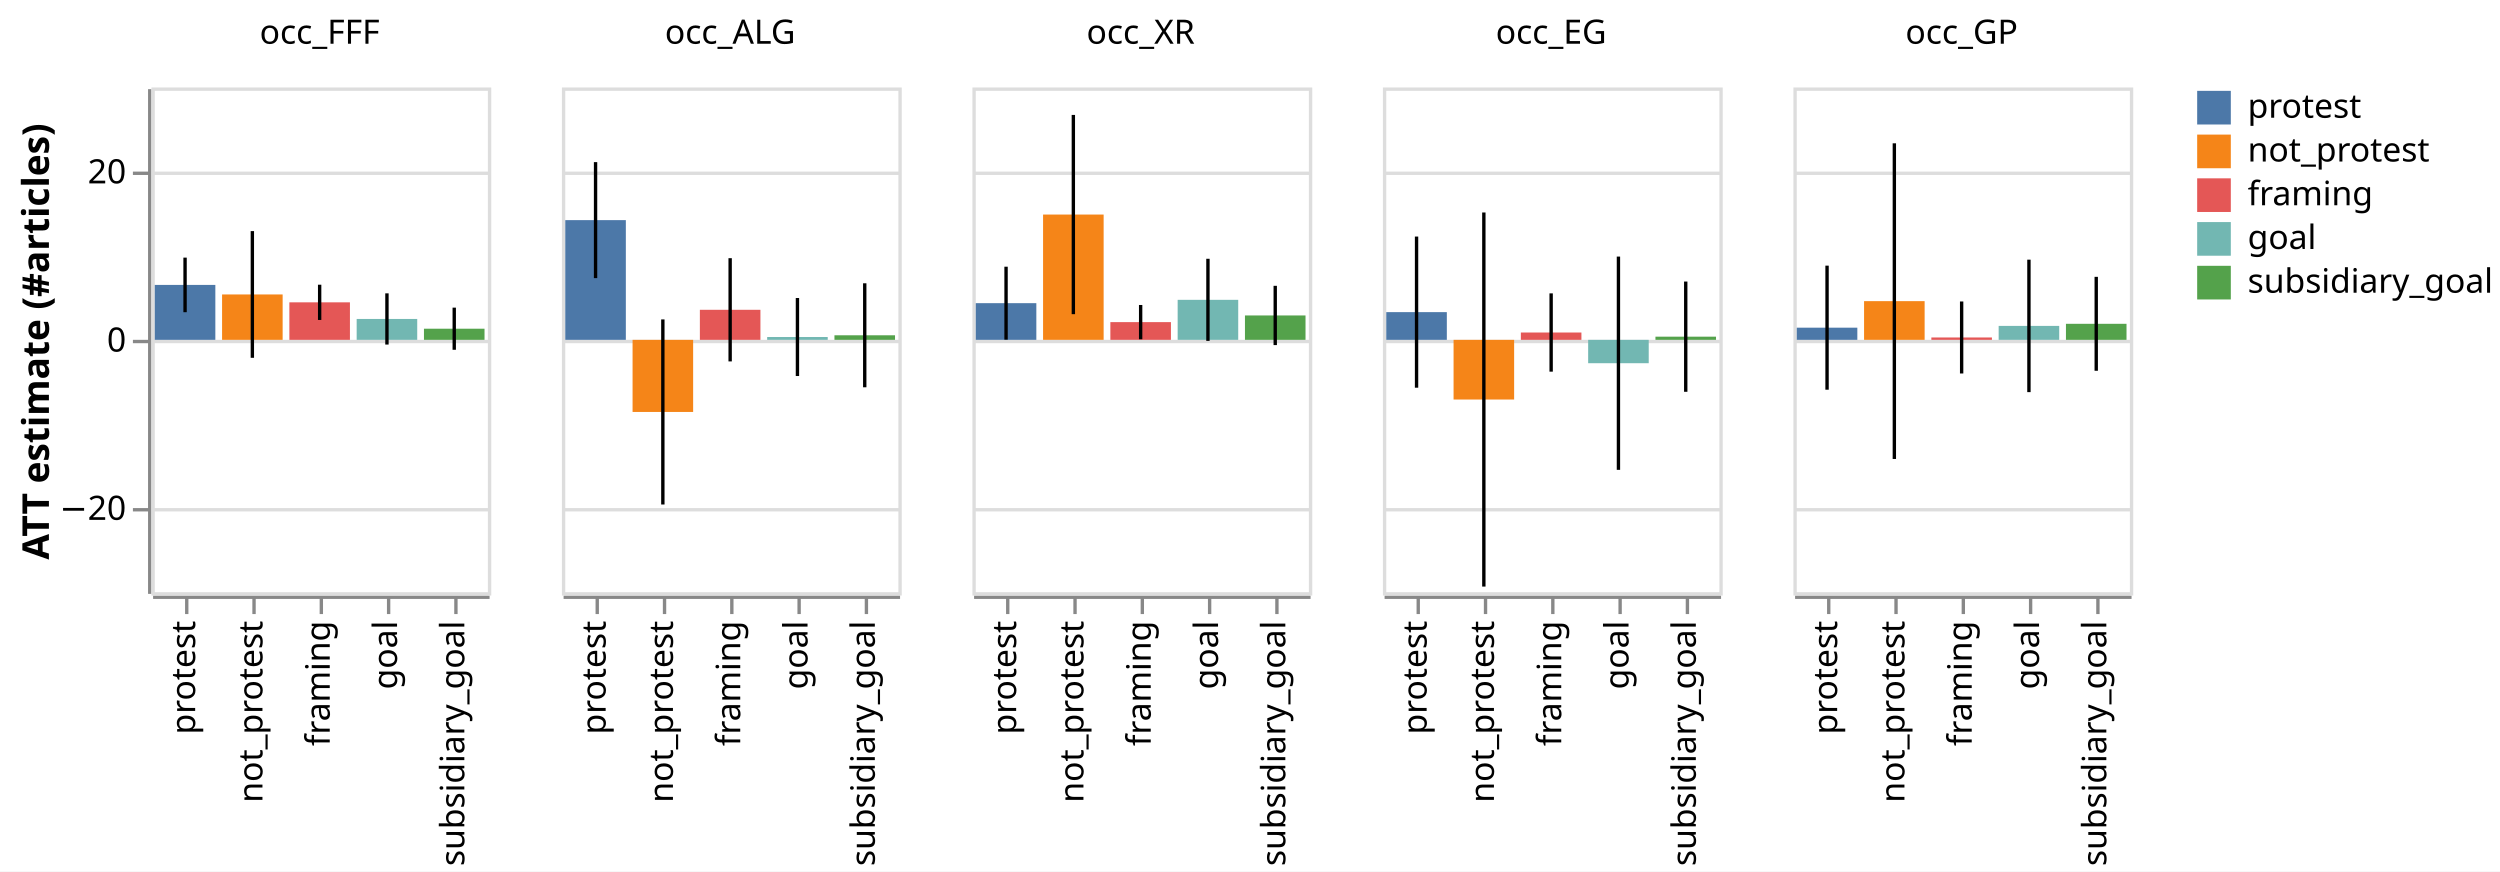
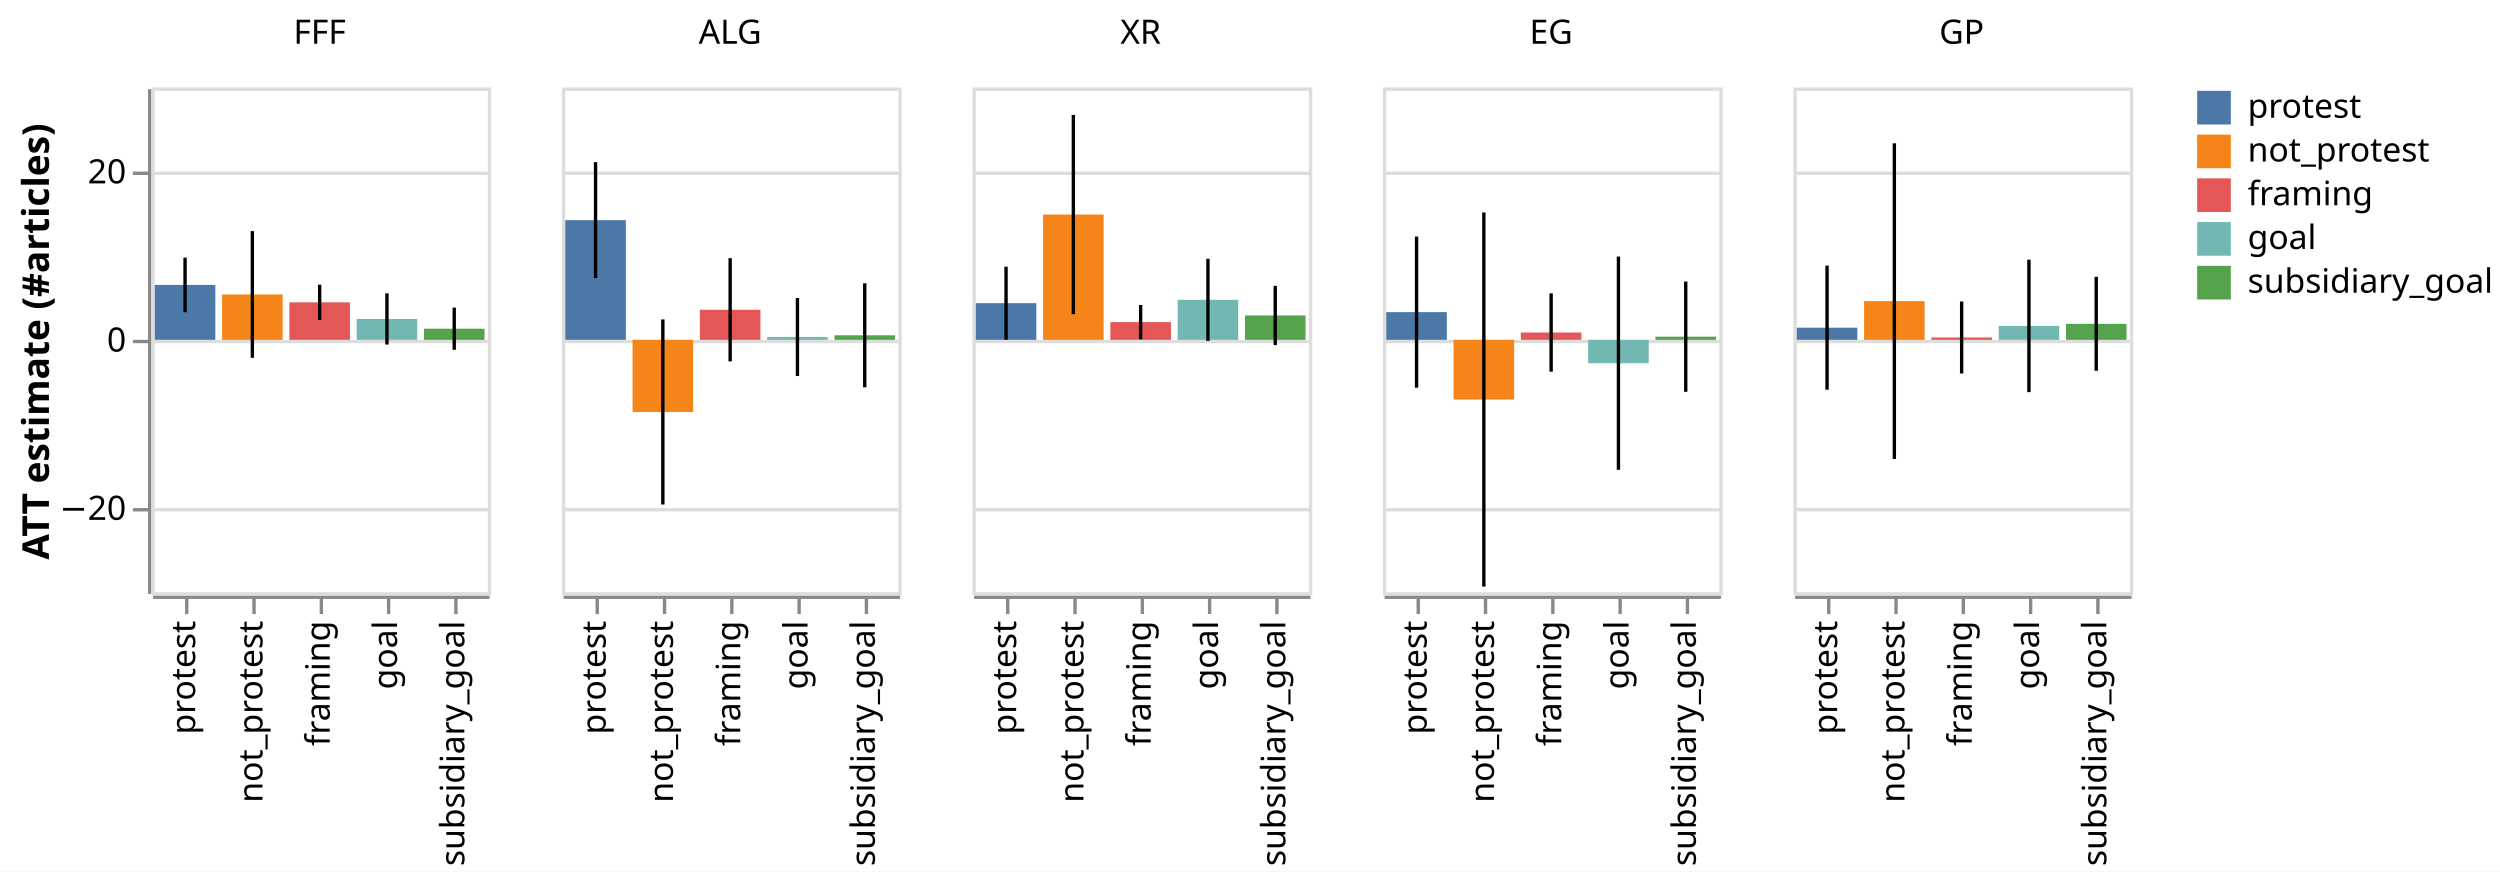
<svg xmlns="http://www.w3.org/2000/svg" version="1.1" class="marks" width="743" height="259" viewBox="0 0 743 259">
  <rect width="743" height="259" fill="white" />
  <g fill="none" stroke-miterlimit="10" transform="translate(45,26)">
    <g class="mark-group role-frame root" role="graphics-object" aria-roledescription="group mark container">
      <g transform="translate(0,0)">
        <path class="background" aria-hidden="true" d="M0,0h0v0h0Z" />
        <g>
          <g class="mark-group role-row-header row_header" role="graphics-object" aria-roledescription="group mark container">
            <g transform="translate(-1,0)">
              <path class="background" aria-hidden="true" d="M0,0h0v150h0Z" />
              <g>
                <g class="mark-group role-axis" role="graphics-symbol" aria-roledescription="axis" aria-label="Y-axis titled 'ATT estimate (#articles)' for a linear scale with values from −30 to 30">
                  <g transform="translate(0.5,0.5)">
                    <path class="background" aria-hidden="true" d="M0,0h0v0h0Z" pointer-events="none" />
                    <g>
                      <g class="mark-rule role-axis-tick" pointer-events="none">
                        <line transform="translate(0,125)" x2="-5" y2="0" stroke="#888" stroke-width="1" opacity="1" />
                        <line transform="translate(0,75)" x2="-5" y2="0" stroke="#888" stroke-width="1" opacity="1" />
                        <line transform="translate(0,25)" x2="-5" y2="0" stroke="#888" stroke-width="1" opacity="1" />
                      </g>
                      <g class="mark-text role-axis-label" pointer-events="none">
                        <text text-anchor="end" transform="translate(-7,128)" font-family="sans-serif" font-size="10px" fill="#000" opacity="1">−20</text>
                        <text text-anchor="end" transform="translate(-7,78)" font-family="sans-serif" font-size="10px" fill="#000" opacity="1">0</text>
                        <text text-anchor="end" transform="translate(-7,28)" font-family="sans-serif" font-size="10px" fill="#000" opacity="1">20</text>
                      </g>
                      <g class="mark-rule role-axis-domain" pointer-events="none">
                        <line transform="translate(0,150)" x2="0" y2="-150" stroke="#888" stroke-width="1" opacity="1" />
                      </g>
                      <g class="mark-text role-axis-title" pointer-events="none">
                        <text text-anchor="middle" transform="translate(-27.96289,75) rotate(-90) translate(0,-2)" font-family="sans-serif" font-size="11px" font-weight="bold" fill="#000" opacity="1">ATT estimate (#articles)</text>
                      </g>
                    </g>
                    <path class="foreground" aria-hidden="true" d="" pointer-events="none" display="none" />
                  </g>
                </g>
              </g>
              <path class="foreground" aria-hidden="true" d="" display="none" />
            </g>
          </g>
          <g class="mark-group role-column-header column_header" role="graphics-object" aria-roledescription="group mark container">
            <g transform="translate(0,-1)">
              <path class="background" aria-hidden="true" d="M0,0h100v0h-100Z" />
              <g>
                <g class="mark-group role-title">
                  <g transform="translate(50,-20)">
                    <path class="background" aria-hidden="true" d="M0,0h0v0h0Z" pointer-events="none" />
                    <g>
-                       <g class="mark-text role-title-text" role="graphics-symbol" aria-roledescription="title" aria-label="Title text 'occ_FFF'" pointer-events="none">
-                         <text text-anchor="middle" transform="translate(0,8)" font-family="sans-serif" font-size="10px" fill="#000" opacity="1">occ_FFF</text>
+                       <g class="mark-text role-title-text" role="graphics-symbol" aria-roledescription="title" aria-label="Title text 'FFF'" pointer-events="none">
+                         <text text-anchor="middle" transform="translate(0,8)" font-family="sans-serif" font-size="10px" fill="#000" opacity="1">FFF</text>
                      </g>
                    </g>
                    <path class="foreground" aria-hidden="true" d="" pointer-events="none" display="none" />
                  </g>
                </g>
              </g>
              <path class="foreground" aria-hidden="true" d="" display="none" />
            </g>
            <g transform="translate(122,-1)">
              <path class="background" aria-hidden="true" d="M0,0h100v0h-100Z" />
              <g>
                <g class="mark-group role-title">
                  <g transform="translate(50,-20)">
                    <path class="background" aria-hidden="true" d="M0,0h0v0h0Z" pointer-events="none" />
                    <g>
-                       <g class="mark-text role-title-text" role="graphics-symbol" aria-roledescription="title" aria-label="Title text 'occ_ALG'" pointer-events="none">
-                         <text text-anchor="middle" transform="translate(0,8)" font-family="sans-serif" font-size="10px" fill="#000" opacity="1">occ_ALG</text>
+                       <g class="mark-text role-title-text" role="graphics-symbol" aria-roledescription="title" aria-label="Title text 'ALG'" pointer-events="none">
+                         <text text-anchor="middle" transform="translate(0,8)" font-family="sans-serif" font-size="10px" fill="#000" opacity="1">ALG</text>
                      </g>
                    </g>
                    <path class="foreground" aria-hidden="true" d="" pointer-events="none" display="none" />
                  </g>
                </g>
              </g>
              <path class="foreground" aria-hidden="true" d="" display="none" />
            </g>
            <g transform="translate(244,-1)">
              <path class="background" aria-hidden="true" d="M0,0h100v0h-100Z" />
              <g>
                <g class="mark-group role-title">
                  <g transform="translate(50,-20)">
                    <path class="background" aria-hidden="true" d="M0,0h0v0h0Z" pointer-events="none" />
                    <g>
-                       <g class="mark-text role-title-text" role="graphics-symbol" aria-roledescription="title" aria-label="Title text 'occ_XR'" pointer-events="none">
-                         <text text-anchor="middle" transform="translate(0,8)" font-family="sans-serif" font-size="10px" fill="#000" opacity="1">occ_XR</text>
+                       <g class="mark-text role-title-text" role="graphics-symbol" aria-roledescription="title" aria-label="Title text 'XR'" pointer-events="none">
+                         <text text-anchor="middle" transform="translate(0,8)" font-family="sans-serif" font-size="10px" fill="#000" opacity="1">XR</text>
                      </g>
                    </g>
                    <path class="foreground" aria-hidden="true" d="" pointer-events="none" display="none" />
                  </g>
                </g>
              </g>
              <path class="foreground" aria-hidden="true" d="" display="none" />
            </g>
            <g transform="translate(366,-1)">
              <path class="background" aria-hidden="true" d="M0,0h100v0h-100Z" />
              <g>
                <g class="mark-group role-title">
                  <g transform="translate(50,-20)">
                    <path class="background" aria-hidden="true" d="M0,0h0v0h0Z" pointer-events="none" />
                    <g>
-                       <g class="mark-text role-title-text" role="graphics-symbol" aria-roledescription="title" aria-label="Title text 'occ_EG'" pointer-events="none">
-                         <text text-anchor="middle" transform="translate(0,8)" font-family="sans-serif" font-size="10px" fill="#000" opacity="1">occ_EG</text>
+                       <g class="mark-text role-title-text" role="graphics-symbol" aria-roledescription="title" aria-label="Title text 'EG'" pointer-events="none">
+                         <text text-anchor="middle" transform="translate(0,8)" font-family="sans-serif" font-size="10px" fill="#000" opacity="1">EG</text>
                      </g>
                    </g>
                    <path class="foreground" aria-hidden="true" d="" pointer-events="none" display="none" />
                  </g>
                </g>
              </g>
              <path class="foreground" aria-hidden="true" d="" display="none" />
            </g>
            <g transform="translate(488,-1)">
              <path class="background" aria-hidden="true" d="M0,0h100v0h-100Z" />
              <g>
                <g class="mark-group role-title">
                  <g transform="translate(50,-20)">
                    <path class="background" aria-hidden="true" d="M0,0h0v0h0Z" pointer-events="none" />
                    <g>
-                       <g class="mark-text role-title-text" role="graphics-symbol" aria-roledescription="title" aria-label="Title text 'occ_GP'" pointer-events="none">
-                         <text text-anchor="middle" transform="translate(0,8)" font-family="sans-serif" font-size="10px" fill="#000" opacity="1">occ_GP</text>
+                       <g class="mark-text role-title-text" role="graphics-symbol" aria-roledescription="title" aria-label="Title text 'GP'" pointer-events="none">
+                         <text text-anchor="middle" transform="translate(0,8)" font-family="sans-serif" font-size="10px" fill="#000" opacity="1">GP</text>
                      </g>
                    </g>
                    <path class="foreground" aria-hidden="true" d="" pointer-events="none" display="none" />
                  </g>
                </g>
              </g>
              <path class="foreground" aria-hidden="true" d="" display="none" />
            </g>
          </g>
          <g class="mark-group role-column-footer column_footer" role="graphics-object" aria-roledescription="group mark container">
            <g transform="translate(0,151)">
              <path class="background" aria-hidden="true" d="M0,0h100v0h-100Z" />
              <g>
                <g class="mark-group role-axis" role="graphics-symbol" aria-roledescription="axis" aria-label="X-axis for a discrete scale with 5 values: protest, not_protest, framing, goal, subsidiary_goal">
                  <g transform="translate(0.5,0.5)">
                    <path class="background" aria-hidden="true" d="M0,0h0v0h0Z" pointer-events="none" />
                    <g>
                      <g class="mark-rule role-axis-tick" pointer-events="none">
                        <line transform="translate(10,0)" x2="0" y2="5" stroke="#888" stroke-width="1" opacity="1" />
                        <line transform="translate(30,0)" x2="0" y2="5" stroke="#888" stroke-width="1" opacity="1" />
                        <line transform="translate(50,0)" x2="0" y2="5" stroke="#888" stroke-width="1" opacity="1" />
                        <line transform="translate(70,0)" x2="0" y2="5" stroke="#888" stroke-width="1" opacity="1" />
                        <line transform="translate(90,0)" x2="0" y2="5" stroke="#888" stroke-width="1" opacity="1" />
                      </g>
                      <g class="mark-text role-axis-label" pointer-events="none">
                        <text text-anchor="end" transform="translate(9.5,7) rotate(270) translate(0,3)" font-family="sans-serif" font-size="10px" fill="#000" opacity="1">protest</text>
                        <text text-anchor="end" transform="translate(29.5,7) rotate(270) translate(0,3)" font-family="sans-serif" font-size="10px" fill="#000" opacity="1">not_protest</text>
                        <text text-anchor="end" transform="translate(49.5,7) rotate(270) translate(0,3)" font-family="sans-serif" font-size="10px" fill="#000" opacity="1">framing</text>
                        <text text-anchor="end" transform="translate(69.5,7) rotate(270) translate(0,3)" font-family="sans-serif" font-size="10px" fill="#000" opacity="1">goal</text>
                        <text text-anchor="end" transform="translate(89.5,7) rotate(270) translate(0,3)" font-family="sans-serif" font-size="10px" fill="#000" opacity="1">subsidiary_goal</text>
                      </g>
                      <g class="mark-rule role-axis-domain" pointer-events="none">
                        <line transform="translate(0,0)" x2="100" y2="0" stroke="#888" stroke-width="1" opacity="1" />
                      </g>
                    </g>
                    <path class="foreground" aria-hidden="true" d="" pointer-events="none" display="none" />
                  </g>
                </g>
              </g>
              <path class="foreground" aria-hidden="true" d="" display="none" />
            </g>
            <g transform="translate(122,151)">
              <path class="background" aria-hidden="true" d="M0,0h100v0h-100Z" />
              <g>
                <g class="mark-group role-axis" role="graphics-symbol" aria-roledescription="axis" aria-label="X-axis for a discrete scale with 5 values: protest, not_protest, framing, goal, subsidiary_goal">
                  <g transform="translate(0.5,0.5)">
                    <path class="background" aria-hidden="true" d="M0,0h0v0h0Z" pointer-events="none" />
                    <g>
                      <g class="mark-rule role-axis-tick" pointer-events="none">
                        <line transform="translate(10,0)" x2="0" y2="5" stroke="#888" stroke-width="1" opacity="1" />
                        <line transform="translate(30,0)" x2="0" y2="5" stroke="#888" stroke-width="1" opacity="1" />
                        <line transform="translate(50,0)" x2="0" y2="5" stroke="#888" stroke-width="1" opacity="1" />
                        <line transform="translate(70,0)" x2="0" y2="5" stroke="#888" stroke-width="1" opacity="1" />
                        <line transform="translate(90,0)" x2="0" y2="5" stroke="#888" stroke-width="1" opacity="1" />
                      </g>
                      <g class="mark-text role-axis-label" pointer-events="none">
                        <text text-anchor="end" transform="translate(9.5,7) rotate(270) translate(0,3)" font-family="sans-serif" font-size="10px" fill="#000" opacity="1">protest</text>
                        <text text-anchor="end" transform="translate(29.5,7) rotate(270) translate(0,3)" font-family="sans-serif" font-size="10px" fill="#000" opacity="1">not_protest</text>
                        <text text-anchor="end" transform="translate(49.5,7) rotate(270) translate(0,3)" font-family="sans-serif" font-size="10px" fill="#000" opacity="1">framing</text>
                        <text text-anchor="end" transform="translate(69.5,7) rotate(270) translate(0,3)" font-family="sans-serif" font-size="10px" fill="#000" opacity="1">goal</text>
                        <text text-anchor="end" transform="translate(89.5,7) rotate(270) translate(0,3)" font-family="sans-serif" font-size="10px" fill="#000" opacity="1">subsidiary_goal</text>
                      </g>
                      <g class="mark-rule role-axis-domain" pointer-events="none">
                        <line transform="translate(0,0)" x2="100" y2="0" stroke="#888" stroke-width="1" opacity="1" />
                      </g>
                    </g>
                    <path class="foreground" aria-hidden="true" d="" pointer-events="none" display="none" />
                  </g>
                </g>
              </g>
              <path class="foreground" aria-hidden="true" d="" display="none" />
            </g>
            <g transform="translate(244,151)">
              <path class="background" aria-hidden="true" d="M0,0h100v0h-100Z" />
              <g>
                <g class="mark-group role-axis" role="graphics-symbol" aria-roledescription="axis" aria-label="X-axis for a discrete scale with 5 values: protest, not_protest, framing, goal, subsidiary_goal">
                  <g transform="translate(0.5,0.5)">
                    <path class="background" aria-hidden="true" d="M0,0h0v0h0Z" pointer-events="none" />
                    <g>
                      <g class="mark-rule role-axis-tick" pointer-events="none">
                        <line transform="translate(10,0)" x2="0" y2="5" stroke="#888" stroke-width="1" opacity="1" />
                        <line transform="translate(30,0)" x2="0" y2="5" stroke="#888" stroke-width="1" opacity="1" />
                        <line transform="translate(50,0)" x2="0" y2="5" stroke="#888" stroke-width="1" opacity="1" />
                        <line transform="translate(70,0)" x2="0" y2="5" stroke="#888" stroke-width="1" opacity="1" />
                        <line transform="translate(90,0)" x2="0" y2="5" stroke="#888" stroke-width="1" opacity="1" />
                      </g>
                      <g class="mark-text role-axis-label" pointer-events="none">
                        <text text-anchor="end" transform="translate(9.5,7) rotate(270) translate(0,3)" font-family="sans-serif" font-size="10px" fill="#000" opacity="1">protest</text>
                        <text text-anchor="end" transform="translate(29.5,7) rotate(270) translate(0,3)" font-family="sans-serif" font-size="10px" fill="#000" opacity="1">not_protest</text>
                        <text text-anchor="end" transform="translate(49.5,7) rotate(270) translate(0,3)" font-family="sans-serif" font-size="10px" fill="#000" opacity="1">framing</text>
                        <text text-anchor="end" transform="translate(69.5,7) rotate(270) translate(0,3)" font-family="sans-serif" font-size="10px" fill="#000" opacity="1">goal</text>
                        <text text-anchor="end" transform="translate(89.5,7) rotate(270) translate(0,3)" font-family="sans-serif" font-size="10px" fill="#000" opacity="1">subsidiary_goal</text>
                      </g>
                      <g class="mark-rule role-axis-domain" pointer-events="none">
                        <line transform="translate(0,0)" x2="100" y2="0" stroke="#888" stroke-width="1" opacity="1" />
                      </g>
                    </g>
                    <path class="foreground" aria-hidden="true" d="" pointer-events="none" display="none" />
                  </g>
                </g>
              </g>
              <path class="foreground" aria-hidden="true" d="" display="none" />
            </g>
            <g transform="translate(366,151)">
              <path class="background" aria-hidden="true" d="M0,0h100v0h-100Z" />
              <g>
                <g class="mark-group role-axis" role="graphics-symbol" aria-roledescription="axis" aria-label="X-axis for a discrete scale with 5 values: protest, not_protest, framing, goal, subsidiary_goal">
                  <g transform="translate(0.5,0.5)">
                    <path class="background" aria-hidden="true" d="M0,0h0v0h0Z" pointer-events="none" />
                    <g>
                      <g class="mark-rule role-axis-tick" pointer-events="none">
                        <line transform="translate(10,0)" x2="0" y2="5" stroke="#888" stroke-width="1" opacity="1" />
                        <line transform="translate(30,0)" x2="0" y2="5" stroke="#888" stroke-width="1" opacity="1" />
                        <line transform="translate(50,0)" x2="0" y2="5" stroke="#888" stroke-width="1" opacity="1" />
                        <line transform="translate(70,0)" x2="0" y2="5" stroke="#888" stroke-width="1" opacity="1" />
                        <line transform="translate(90,0)" x2="0" y2="5" stroke="#888" stroke-width="1" opacity="1" />
                      </g>
                      <g class="mark-text role-axis-label" pointer-events="none">
                        <text text-anchor="end" transform="translate(9.5,7) rotate(270) translate(0,3)" font-family="sans-serif" font-size="10px" fill="#000" opacity="1">protest</text>
                        <text text-anchor="end" transform="translate(29.5,7) rotate(270) translate(0,3)" font-family="sans-serif" font-size="10px" fill="#000" opacity="1">not_protest</text>
                        <text text-anchor="end" transform="translate(49.5,7) rotate(270) translate(0,3)" font-family="sans-serif" font-size="10px" fill="#000" opacity="1">framing</text>
                        <text text-anchor="end" transform="translate(69.5,7) rotate(270) translate(0,3)" font-family="sans-serif" font-size="10px" fill="#000" opacity="1">goal</text>
                        <text text-anchor="end" transform="translate(89.5,7) rotate(270) translate(0,3)" font-family="sans-serif" font-size="10px" fill="#000" opacity="1">subsidiary_goal</text>
                      </g>
                      <g class="mark-rule role-axis-domain" pointer-events="none">
                        <line transform="translate(0,0)" x2="100" y2="0" stroke="#888" stroke-width="1" opacity="1" />
                      </g>
                    </g>
                    <path class="foreground" aria-hidden="true" d="" pointer-events="none" display="none" />
                  </g>
                </g>
              </g>
              <path class="foreground" aria-hidden="true" d="" display="none" />
            </g>
            <g transform="translate(488,151)">
              <path class="background" aria-hidden="true" d="M0,0h100v0h-100Z" />
              <g>
                <g class="mark-group role-axis" role="graphics-symbol" aria-roledescription="axis" aria-label="X-axis for a discrete scale with 5 values: protest, not_protest, framing, goal, subsidiary_goal">
                  <g transform="translate(0.5,0.5)">
                    <path class="background" aria-hidden="true" d="M0,0h0v0h0Z" pointer-events="none" />
                    <g>
                      <g class="mark-rule role-axis-tick" pointer-events="none">
                        <line transform="translate(10,0)" x2="0" y2="5" stroke="#888" stroke-width="1" opacity="1" />
                        <line transform="translate(30,0)" x2="0" y2="5" stroke="#888" stroke-width="1" opacity="1" />
                        <line transform="translate(50,0)" x2="0" y2="5" stroke="#888" stroke-width="1" opacity="1" />
                        <line transform="translate(70,0)" x2="0" y2="5" stroke="#888" stroke-width="1" opacity="1" />
                        <line transform="translate(90,0)" x2="0" y2="5" stroke="#888" stroke-width="1" opacity="1" />
                      </g>
                      <g class="mark-text role-axis-label" pointer-events="none">
                        <text text-anchor="end" transform="translate(9.5,7) rotate(270) translate(0,3)" font-family="sans-serif" font-size="10px" fill="#000" opacity="1">protest</text>
                        <text text-anchor="end" transform="translate(29.5,7) rotate(270) translate(0,3)" font-family="sans-serif" font-size="10px" fill="#000" opacity="1">not_protest</text>
                        <text text-anchor="end" transform="translate(49.5,7) rotate(270) translate(0,3)" font-family="sans-serif" font-size="10px" fill="#000" opacity="1">framing</text>
                        <text text-anchor="end" transform="translate(69.5,7) rotate(270) translate(0,3)" font-family="sans-serif" font-size="10px" fill="#000" opacity="1">goal</text>
                        <text text-anchor="end" transform="translate(89.5,7) rotate(270) translate(0,3)" font-family="sans-serif" font-size="10px" fill="#000" opacity="1">subsidiary_goal</text>
                      </g>
                      <g class="mark-rule role-axis-domain" pointer-events="none">
                        <line transform="translate(0,0)" x2="100" y2="0" stroke="#888" stroke-width="1" opacity="1" />
                      </g>
                    </g>
                    <path class="foreground" aria-hidden="true" d="" pointer-events="none" display="none" />
                  </g>
                </g>
              </g>
              <path class="foreground" aria-hidden="true" d="" display="none" />
            </g>
          </g>
          <g class="mark-group role-scope cell" role="graphics-object" aria-roledescription="group mark container">
            <g transform="translate(0,0)">
              <path class="background" aria-hidden="true" d="M0.5,0.5h100v150h-100Z" stroke="#ddd" />
              <g>
                <g class="mark-group role-axis" aria-hidden="true">
                  <g transform="translate(0.5,0.5)">
                    <path class="background" aria-hidden="true" d="M0,0h0v0h0Z" pointer-events="none" />
                    <g>
                      <g class="mark-rule role-axis-grid" pointer-events="none">
                        <line transform="translate(0,125)" x2="100" y2="0" stroke="#ddd" stroke-width="1" opacity="1" />
                        <line transform="translate(0,75)" x2="100" y2="0" stroke="#ddd" stroke-width="1" opacity="1" />
                        <line transform="translate(0,25)" x2="100" y2="0" stroke="#ddd" stroke-width="1" opacity="1" />
                      </g>
                    </g>
                    <path class="foreground" aria-hidden="true" d="" pointer-events="none" display="none" />
                  </g>
                </g>
                <g class="mark-rect role-mark child_layer_0_marks" role="graphics-object" aria-roledescription="rect mark container">
                  <path aria-label="target: protest; ATT estimate (#articles): 6.52958115959" role="graphics-symbol" aria-roledescription="bar" d="M1,58.676h18v16.324h-18Z" fill="#4c78a8" />
                  <path aria-label="target: not_protest; ATT estimate (#articles): 5.3955749501" role="graphics-symbol" aria-roledescription="bar" d="M21,61.511h18v13.489h-18Z" fill="#f58518" />
                  <path aria-label="target: framing; ATT estimate (#articles): 4.45830545923" role="graphics-symbol" aria-roledescription="bar" d="M41,63.854h18v11.146h-18Z" fill="#e45756" />
                  <path aria-label="target: goal; ATT estimate (#articles): 2.48269319982" role="graphics-symbol" aria-roledescription="bar" d="M61,68.793h18v6.207h-18Z" fill="#72b7b2" />
                  <path aria-label="target: subsidiary_goal; ATT estimate (#articles): 1.32274151757" role="graphics-symbol" aria-roledescription="bar" d="M81,71.693h18v3.307h-18Z" fill="#54a24b" />
                </g>
                <g class="mark-rule role-mark child_layer_1_marks" role="graphics-object" aria-roledescription="rule mark container">
                  <line aria-label="ATT estimate (#articles): 3.28535910816; upper_ci_lower: 9.77380321102; target: protest; ci_upper: 9.77380321102; ci_lower: 3.28535910816" role="graphics-symbol" aria-roledescription="errorbar" transform="translate(10,66.7866)" x2="0" y2="-16.221" stroke="black" />
                  <line aria-label="ATT estimate (#articles): −2.13599638532; upper_ci_lower: 12.9271462855; target: not_protest; ci_upper: 12.9271462855; ci_lower: −2.13599638532" role="graphics-symbol" aria-roledescription="errorbar" transform="translate(30,80.33999)" x2="0" y2="-37.658" stroke="black" />
                  <line aria-label="ATT estimate (#articles): 2.36342822396; upper_ci_lower: 6.55318269451; target: framing; ci_upper: 6.55318269451; ci_lower: 2.36342822396" role="graphics-symbol" aria-roledescription="errorbar" transform="translate(50,69.09143)" x2="0" y2="-10.474" stroke="black" />
                  <line aria-label="ATT estimate (#articles): −0.561288157223; upper_ci_lower: 5.52667455685; target: goal; ci_upper: 5.52667455685; ci_lower: −0.561288157223" role="graphics-symbol" aria-roledescription="errorbar" transform="translate(70,76.40322)" x2="0" y2="-15.22" stroke="black" />
                  <line aria-label="ATT estimate (#articles): −1.18217621898; upper_ci_lower: 3.82765925412; target: subsidiary_goal; ci_upper: 3.82765925412; ci_lower: −1.18217621898" role="graphics-symbol" aria-roledescription="errorbar" transform="translate(90,77.95544)" x2="0" y2="-12.525" stroke="black" />
                </g>
              </g>
              <path class="foreground" aria-hidden="true" d="" display="none" />
            </g>
            <g transform="translate(122,0)">
              <path class="background" aria-hidden="true" d="M0.5,0.5h100v150h-100Z" stroke="#ddd" />
              <g>
                <g class="mark-group role-axis" aria-hidden="true">
                  <g transform="translate(0.5,0.5)">
                    <path class="background" aria-hidden="true" d="M0,0h0v0h0Z" pointer-events="none" />
                    <g>
                      <g class="mark-rule role-axis-grid" pointer-events="none">
                        <line transform="translate(0,125)" x2="100" y2="0" stroke="#ddd" stroke-width="1" opacity="1" />
                        <line transform="translate(0,75)" x2="100" y2="0" stroke="#ddd" stroke-width="1" opacity="1" />
                        <line transform="translate(0,25)" x2="100" y2="0" stroke="#ddd" stroke-width="1" opacity="1" />
                      </g>
                    </g>
                    <path class="foreground" aria-hidden="true" d="" pointer-events="none" display="none" />
                  </g>
                </g>
                <g class="mark-rect role-mark child_layer_0_marks" role="graphics-object" aria-roledescription="rect mark container">
                  <path aria-label="target: protest; ATT estimate (#articles): 14.2315133528" role="graphics-symbol" aria-roledescription="bar" d="M1,39.421h18v35.579h-18Z" fill="#4c78a8" />
                  <path aria-label="target: not_protest; ATT estimate (#articles): −8.57357809052" role="graphics-symbol" aria-roledescription="bar" d="M21,75h18v21.434h-18Z" fill="#f58518" />
                  <path aria-label="target: framing; ATT estimate (#articles): 3.57130946812" role="graphics-symbol" aria-roledescription="bar" d="M41,66.072h18v8.928h-18Z" fill="#e45756" />
                  <path aria-label="target: goal; ATT estimate (#articles): 0.336009411715" role="graphics-symbol" aria-roledescription="bar" d="M61,74.16h18v0.84h-18Z" fill="#72b7b2" />
                  <path aria-label="target: subsidiary_goal; ATT estimate (#articles): 0.541046422552" role="graphics-symbol" aria-roledescription="bar" d="M81,73.647h18v1.353h-18Z" fill="#54a24b" />
                </g>
                <g class="mark-rule role-mark child_layer_1_marks" role="graphics-object" aria-roledescription="rule mark container">
                  <line aria-label="ATT estimate (#articles): 7.33686215752; upper_ci_lower: 21.1261645481; target: protest; ci_upper: 21.1261645481; ci_lower: 7.33686215752" role="graphics-symbol" aria-roledescription="errorbar" transform="translate(10,56.65784)" x2="0" y2="-34.473" stroke="black" />
                  <line aria-label="ATT estimate (#articles): −19.5750670189; upper_ci_lower: 2.42791083788; target: not_protest; ci_upper: 2.42791083788; ci_lower: −19.5750670189" role="graphics-symbol" aria-roledescription="errorbar" transform="translate(30,123.9377)" x2="0" y2="-55.007" stroke="black" />
                  <line aria-label="ATT estimate (#articles): −2.56493652628; upper_ci_lower: 9.70755546252; target: framing; ci_upper: 9.70755546252; ci_lower: −2.56493652628" role="graphics-symbol" aria-roledescription="errorbar" transform="translate(50,81.41234)" x2="0" y2="-30.681" stroke="black" />
                  <line aria-label="ATT estimate (#articles): −4.30066688947; upper_ci_lower: 4.9726857129; target: goal; ci_upper: 4.9726857129; ci_lower: −4.30066688947" role="graphics-symbol" aria-roledescription="errorbar" transform="translate(70,85.75167)" x2="0" y2="-23.183" stroke="black" />
                  <line aria-label="ATT estimate (#articles): −5.64047537526; upper_ci_lower: 6.72256822037; target: subsidiary_goal; ci_upper: 6.72256822037; ci_lower: −5.64047537526" role="graphics-symbol" aria-roledescription="errorbar" transform="translate(90,89.10119)" x2="0" y2="-30.908" stroke="black" />
                </g>
              </g>
              <path class="foreground" aria-hidden="true" d="" display="none" />
            </g>
            <g transform="translate(244,0)">
              <path class="background" aria-hidden="true" d="M0.5,0.5h100v150h-100Z" stroke="#ddd" />
              <g>
                <g class="mark-group role-axis" aria-hidden="true">
                  <g transform="translate(0.5,0.5)">
                    <path class="background" aria-hidden="true" d="M0,0h0v0h0Z" pointer-events="none" />
                    <g>
                      <g class="mark-rule role-axis-grid" pointer-events="none">
                        <line transform="translate(0,125)" x2="100" y2="0" stroke="#ddd" stroke-width="1" opacity="1" />
                        <line transform="translate(0,75)" x2="100" y2="0" stroke="#ddd" stroke-width="1" opacity="1" />
                        <line transform="translate(0,25)" x2="100" y2="0" stroke="#ddd" stroke-width="1" opacity="1" />
                      </g>
                    </g>
                    <path class="foreground" aria-hidden="true" d="" pointer-events="none" display="none" />
                  </g>
                </g>
                <g class="mark-rect role-mark child_layer_0_marks" role="graphics-object" aria-roledescription="rect mark container">
                  <path aria-label="target: protest; ATT estimate (#articles): 4.35919089787" role="graphics-symbol" aria-roledescription="bar" d="M1,64.102h18v10.898h-18Z" fill="#4c78a8" />
                  <path aria-label="target: not_protest; ATT estimate (#articles): 14.8945654884" role="graphics-symbol" aria-roledescription="bar" d="M21,37.764h18v37.236h-18Z" fill="#f58518" />
                  <path aria-label="target: framing; ATT estimate (#articles): 2.10643271574" role="graphics-symbol" aria-roledescription="bar" d="M41,69.734h18v5.266h-18Z" fill="#e45756" />
                  <path aria-label="target: goal; ATT estimate (#articles): 4.75584676983" role="graphics-symbol" aria-roledescription="bar" d="M61,63.11h18v11.89h-18Z" fill="#72b7b2" />
                  <path aria-label="target: subsidiary_goal; ATT estimate (#articles): 2.89861658206" role="graphics-symbol" aria-roledescription="bar" d="M81,67.753h18v7.247h-18Z" fill="#54a24b" />
                </g>
                <g class="mark-rule role-mark child_layer_1_marks" role="graphics-object" aria-roledescription="rule mark container">
                  <line aria-label="ATT estimate (#articles): 0.0240802174861; upper_ci_lower: 8.69430157824; target: protest; ci_upper: 8.69430157824; ci_lower: 0.0240802174861" role="graphics-symbol" aria-roledescription="errorbar" transform="translate(10,74.9398)" x2="0" y2="-21.676" stroke="black" />
                  <line aria-label="ATT estimate (#articles): 3.0513447142; upper_ci_lower: 26.7377862626; target: not_protest; ci_upper: 26.7377862626; ci_lower: 3.0513447142" role="graphics-symbol" aria-roledescription="errorbar" transform="translate(30,67.37164)" x2="0" y2="-59.216" stroke="black" />
                  <line aria-label="ATT estimate (#articles): 0.069253626568; upper_ci_lower: 4.14361180491; target: framing; ci_upper: 4.14361180491; ci_lower: 0.069253626568" role="graphics-symbol" aria-roledescription="errorbar" transform="translate(50,74.82687)" x2="0" y2="-10.186" stroke="black" />
                  <line aria-label="ATT estimate (#articles): −0.125327737286; upper_ci_lower: 9.63702127695; target: goal; ci_upper: 9.63702127695; ci_lower: −0.125327737286" role="graphics-symbol" aria-roledescription="errorbar" transform="translate(70,75.31332)" x2="0" y2="-24.406" stroke="black" />
                  <line aria-label="ATT estimate (#articles): −0.624366845772; upper_ci_lower: 6.4216000099; target: subsidiary_goal; ci_upper: 6.4216000099; ci_lower: −0.624366845772" role="graphics-symbol" aria-roledescription="errorbar" transform="translate(90,76.56092)" x2="0" y2="-17.615" stroke="black" />
                </g>
              </g>
              <path class="foreground" aria-hidden="true" d="" display="none" />
            </g>
            <g transform="translate(366,0)">
              <path class="background" aria-hidden="true" d="M0.5,0.5h100v150h-100Z" stroke="#ddd" />
              <g>
                <g class="mark-group role-axis" aria-hidden="true">
                  <g transform="translate(0.5,0.5)">
                    <path class="background" aria-hidden="true" d="M0,0h0v0h0Z" pointer-events="none" />
                    <g>
                      <g class="mark-rule role-axis-grid" pointer-events="none">
                        <line transform="translate(0,125)" x2="100" y2="0" stroke="#ddd" stroke-width="1" opacity="1" />
                        <line transform="translate(0,75)" x2="100" y2="0" stroke="#ddd" stroke-width="1" opacity="1" />
                        <line transform="translate(0,25)" x2="100" y2="0" stroke="#ddd" stroke-width="1" opacity="1" />
                      </g>
                    </g>
                    <path class="foreground" aria-hidden="true" d="" pointer-events="none" display="none" />
                  </g>
                </g>
                <g class="mark-rect role-mark child_layer_0_marks" role="graphics-object" aria-roledescription="rect mark container">
                  <path aria-label="target: protest; ATT estimate (#articles): 3.29402036926" role="graphics-symbol" aria-roledescription="bar" d="M1,66.765h18v8.235h-18Z" fill="#4c78a8" />
                  <path aria-label="target: not_protest; ATT estimate (#articles): −7.09624240325" role="graphics-symbol" aria-roledescription="bar" d="M21,75h18v17.741h-18Z" fill="#f58518" />
                  <path aria-label="target: framing; ATT estimate (#articles): 0.870724243357" role="graphics-symbol" aria-roledescription="bar" d="M41,72.823h18v2.177h-18Z" fill="#e45756" />
                  <path aria-label="target: goal; ATT estimate (#articles): −2.77848985823" role="graphics-symbol" aria-roledescription="bar" d="M61,75h18v6.946h-18Z" fill="#72b7b2" />
                  <path aria-label="target: subsidiary_goal; ATT estimate (#articles): 0.376547453051" role="graphics-symbol" aria-roledescription="bar" d="M81,74.059h18v0.941h-18Z" fill="#54a24b" />
                </g>
                <g class="mark-rule role-mark child_layer_1_marks" role="graphics-object" aria-roledescription="rule mark container">
                  <line aria-label="ATT estimate (#articles): −5.68955582112; upper_ci_lower: 12.2775965596; target: protest; ci_upper: 12.2775965596; ci_lower: −5.68955582112" role="graphics-symbol" aria-roledescription="errorbar" transform="translate(10,89.22389)" x2="0" y2="-44.918" stroke="black" />
                  <line aria-label="ATT estimate (#articles): −29.3322203709; upper_ci_lower: 15.1397355644; target: not_protest; ci_upper: 15.1397355644; ci_lower: −29.3322203709" role="graphics-symbol" aria-roledescription="errorbar" transform="translate(30,148.3306)" x2="0" y2="-111.18" stroke="black" />
                  <line aria-label="ATT estimate (#articles): −3.78245411258; upper_ci_lower: 5.5239025993; target: framing; ci_upper: 5.5239025993; ci_lower: −3.78245411258" role="graphics-symbol" aria-roledescription="errorbar" transform="translate(50,84.45614)" x2="0" y2="-23.266" stroke="black" />
                  <line aria-label="ATT estimate (#articles): −15.4544062109; upper_ci_lower: 9.89742649443; target: goal; ci_upper: 9.89742649443; ci_lower: −15.4544062109" role="graphics-symbol" aria-roledescription="errorbar" transform="translate(70,113.636)" x2="0" y2="-63.38" stroke="black" />
                  <line aria-label="ATT estimate (#articles): −6.17671029971; upper_ci_lower: 6.92980520581; target: subsidiary_goal; ci_upper: 6.92980520581; ci_lower: −6.17671029971" role="graphics-symbol" aria-roledescription="errorbar" transform="translate(90,90.44178)" x2="0" y2="-32.766" stroke="black" />
                </g>
              </g>
              <path class="foreground" aria-hidden="true" d="" display="none" />
            </g>
            <g transform="translate(488,0)">
              <path class="background" aria-hidden="true" d="M0.5,0.5h100v150h-100Z" stroke="#ddd" />
              <g>
                <g class="mark-group role-axis" aria-hidden="true">
                  <g transform="translate(0.5,0.5)">
                    <path class="background" aria-hidden="true" d="M0,0h0v0h0Z" pointer-events="none" />
                    <g>
                      <g class="mark-rule role-axis-grid" pointer-events="none">
                        <line transform="translate(0,125)" x2="100" y2="0" stroke="#ddd" stroke-width="1" opacity="1" />
                        <line transform="translate(0,75)" x2="100" y2="0" stroke="#ddd" stroke-width="1" opacity="1" />
                        <line transform="translate(0,25)" x2="100" y2="0" stroke="#ddd" stroke-width="1" opacity="1" />
                      </g>
                    </g>
                    <path class="foreground" aria-hidden="true" d="" pointer-events="none" display="none" />
                  </g>
                </g>
                <g class="mark-rect role-mark child_layer_0_marks" role="graphics-object" aria-roledescription="rect mark container">
                  <path aria-label="target: protest; ATT estimate (#articles): 1.44590288971" role="graphics-symbol" aria-roledescription="bar" d="M1,71.385h18v3.615h-18Z" fill="#4c78a8" />
                  <path aria-label="target: not_protest; ATT estimate (#articles): 4.60050562856" role="graphics-symbol" aria-roledescription="bar" d="M21,63.499h18v11.501h-18Z" fill="#f58518" />
                  <path aria-label="target: framing; ATT estimate (#articles): 0.280500588203" role="graphics-symbol" aria-roledescription="bar" d="M41,74.299h18v0.701h-18Z" fill="#e45756" />
                  <path aria-label="target: goal; ATT estimate (#articles): 1.65714916956" role="graphics-symbol" aria-roledescription="bar" d="M61,70.857h18v4.143h-18Z" fill="#72b7b2" />
                  <path aria-label="target: subsidiary_goal; ATT estimate (#articles): 1.90573872951" role="graphics-symbol" aria-roledescription="bar" d="M81,70.236h18v4.764h-18Z" fill="#54a24b" />
                </g>
                <g class="mark-rule role-mark child_layer_1_marks" role="graphics-object" aria-roledescription="rule mark container">
                  <line aria-label="ATT estimate (#articles): −5.92831334367; upper_ci_lower: 8.82011912308; target: protest; ci_upper: 8.82011912308; ci_lower: −5.92831334367" role="graphics-symbol" aria-roledescription="errorbar" transform="translate(10,89.82078)" x2="0" y2="-36.871" stroke="black" />
                  <line aria-label="ATT estimate (#articles): −14.1621604898; upper_ci_lower: 23.3631717469; target: not_protest; ci_upper: 23.3631717469; ci_lower: −14.1621604898" role="graphics-symbol" aria-roledescription="errorbar" transform="translate(30,110.4054)" x2="0" y2="-93.813" stroke="black" />
                  <line aria-label="ATT estimate (#articles): −3.99914234106; upper_ci_lower: 4.56014351747; target: framing; ci_upper: 4.56014351747; ci_lower: −3.99914234106" role="graphics-symbol" aria-roledescription="errorbar" transform="translate(50,84.99786)" x2="0" y2="-21.398" stroke="black" />
                  <line aria-label="ATT estimate (#articles): −6.21647263638; upper_ci_lower: 9.5307709755; target: goal; ci_upper: 9.5307709755; ci_lower: −6.21647263638" role="graphics-symbol" aria-roledescription="errorbar" transform="translate(70,90.54118)" x2="0" y2="-39.368" stroke="black" />
                  <line aria-label="ATT estimate (#articles): −3.67778993133; upper_ci_lower: 7.48926739034; target: subsidiary_goal; ci_upper: 7.48926739034; ci_lower: −3.67778993133" role="graphics-symbol" aria-roledescription="errorbar" transform="translate(90,84.19447)" x2="0" y2="-27.918" stroke="black" />
                </g>
              </g>
              <path class="foreground" aria-hidden="true" d="" display="none" />
            </g>
          </g>
          <g class="mark-group role-legend" role="graphics-symbol" aria-roledescription="legend" aria-label="Symbol legend for fill color with 5 values: protest, not_protest, framing, goal, subsidiary_goal">
            <g transform="translate(607,0)">
              <path class="background" aria-hidden="true" d="M0,0h86v63h-86Z" pointer-events="none" />
              <g>
                <g class="mark-group role-legend-entry">
                  <g transform="translate(0,0)">
                    <path class="background" aria-hidden="true" d="M0,0h0v0h0Z" pointer-events="none" />
                    <g>
                      <g class="mark-group role-scope" role="graphics-object" aria-roledescription="group mark container">
                        <g transform="translate(0,0)">
                          <path class="background" aria-hidden="true" d="M0,0h85.487v11h-85.487Z" pointer-events="none" opacity="1" />
                          <g>
                            <g class="mark-symbol role-legend-symbol" pointer-events="none">
                              <path transform="translate(6,6)" d="M-5,-5h10v10h-10Z" fill="#4c78a8" stroke-width="1.5" opacity="1" />
                            </g>
                            <g class="mark-text role-legend-label" pointer-events="none">
                              <text text-anchor="start" transform="translate(16,9)" font-family="sans-serif" font-size="10px" fill="#000" opacity="1">protest</text>
                            </g>
                          </g>
                          <path class="foreground" aria-hidden="true" d="" pointer-events="none" display="none" />
                        </g>
                        <g transform="translate(0,13)">
                          <path class="background" aria-hidden="true" d="M0,0h85.487v11h-85.487Z" pointer-events="none" opacity="1" />
                          <g>
                            <g class="mark-symbol role-legend-symbol" pointer-events="none">
                              <path transform="translate(6,6)" d="M-5,-5h10v10h-10Z" fill="#f58518" stroke-width="1.5" opacity="1" />
                            </g>
                            <g class="mark-text role-legend-label" pointer-events="none">
                              <text text-anchor="start" transform="translate(16,9)" font-family="sans-serif" font-size="10px" fill="#000" opacity="1">not_protest</text>
                            </g>
                          </g>
                          <path class="foreground" aria-hidden="true" d="" pointer-events="none" display="none" />
                        </g>
                        <g transform="translate(0,26)">
                          <path class="background" aria-hidden="true" d="M0,0h85.487v11h-85.487Z" pointer-events="none" opacity="1" />
                          <g>
                            <g class="mark-symbol role-legend-symbol" pointer-events="none">
                              <path transform="translate(6,6)" d="M-5,-5h10v10h-10Z" fill="#e45756" stroke-width="1.5" opacity="1" />
                            </g>
                            <g class="mark-text role-legend-label" pointer-events="none">
                              <text text-anchor="start" transform="translate(16,9)" font-family="sans-serif" font-size="10px" fill="#000" opacity="1">framing</text>
                            </g>
                          </g>
                          <path class="foreground" aria-hidden="true" d="" pointer-events="none" display="none" />
                        </g>
                        <g transform="translate(0,39)">
                          <path class="background" aria-hidden="true" d="M0,0h85.487v11h-85.487Z" pointer-events="none" opacity="1" />
                          <g>
                            <g class="mark-symbol role-legend-symbol" pointer-events="none">
                              <path transform="translate(6,6)" d="M-5,-5h10v10h-10Z" fill="#72b7b2" stroke-width="1.5" opacity="1" />
                            </g>
                            <g class="mark-text role-legend-label" pointer-events="none">
                              <text text-anchor="start" transform="translate(16,9)" font-family="sans-serif" font-size="10px" fill="#000" opacity="1">goal</text>
                            </g>
                          </g>
                          <path class="foreground" aria-hidden="true" d="" pointer-events="none" display="none" />
                        </g>
                        <g transform="translate(0,52)">
                          <path class="background" aria-hidden="true" d="M0,0h85.487v11h-85.487Z" pointer-events="none" opacity="1" />
                          <g>
                            <g class="mark-symbol role-legend-symbol" pointer-events="none">
                              <path transform="translate(6,6)" d="M-5,-5h10v10h-10Z" fill="#54a24b" stroke-width="1.5" opacity="1" />
                            </g>
                            <g class="mark-text role-legend-label" pointer-events="none">
                              <text text-anchor="start" transform="translate(16,9)" font-family="sans-serif" font-size="10px" fill="#000" opacity="1">subsidiary_goal</text>
                            </g>
                          </g>
                          <path class="foreground" aria-hidden="true" d="" pointer-events="none" display="none" />
                        </g>
                      </g>
                    </g>
                    <path class="foreground" aria-hidden="true" d="" pointer-events="none" display="none" />
                  </g>
                </g>
              </g>
              <path class="foreground" aria-hidden="true" d="" pointer-events="none" display="none" />
            </g>
          </g>
        </g>
        <path class="foreground" aria-hidden="true" d="" display="none" />
      </g>
    </g>
  </g>
</svg>
